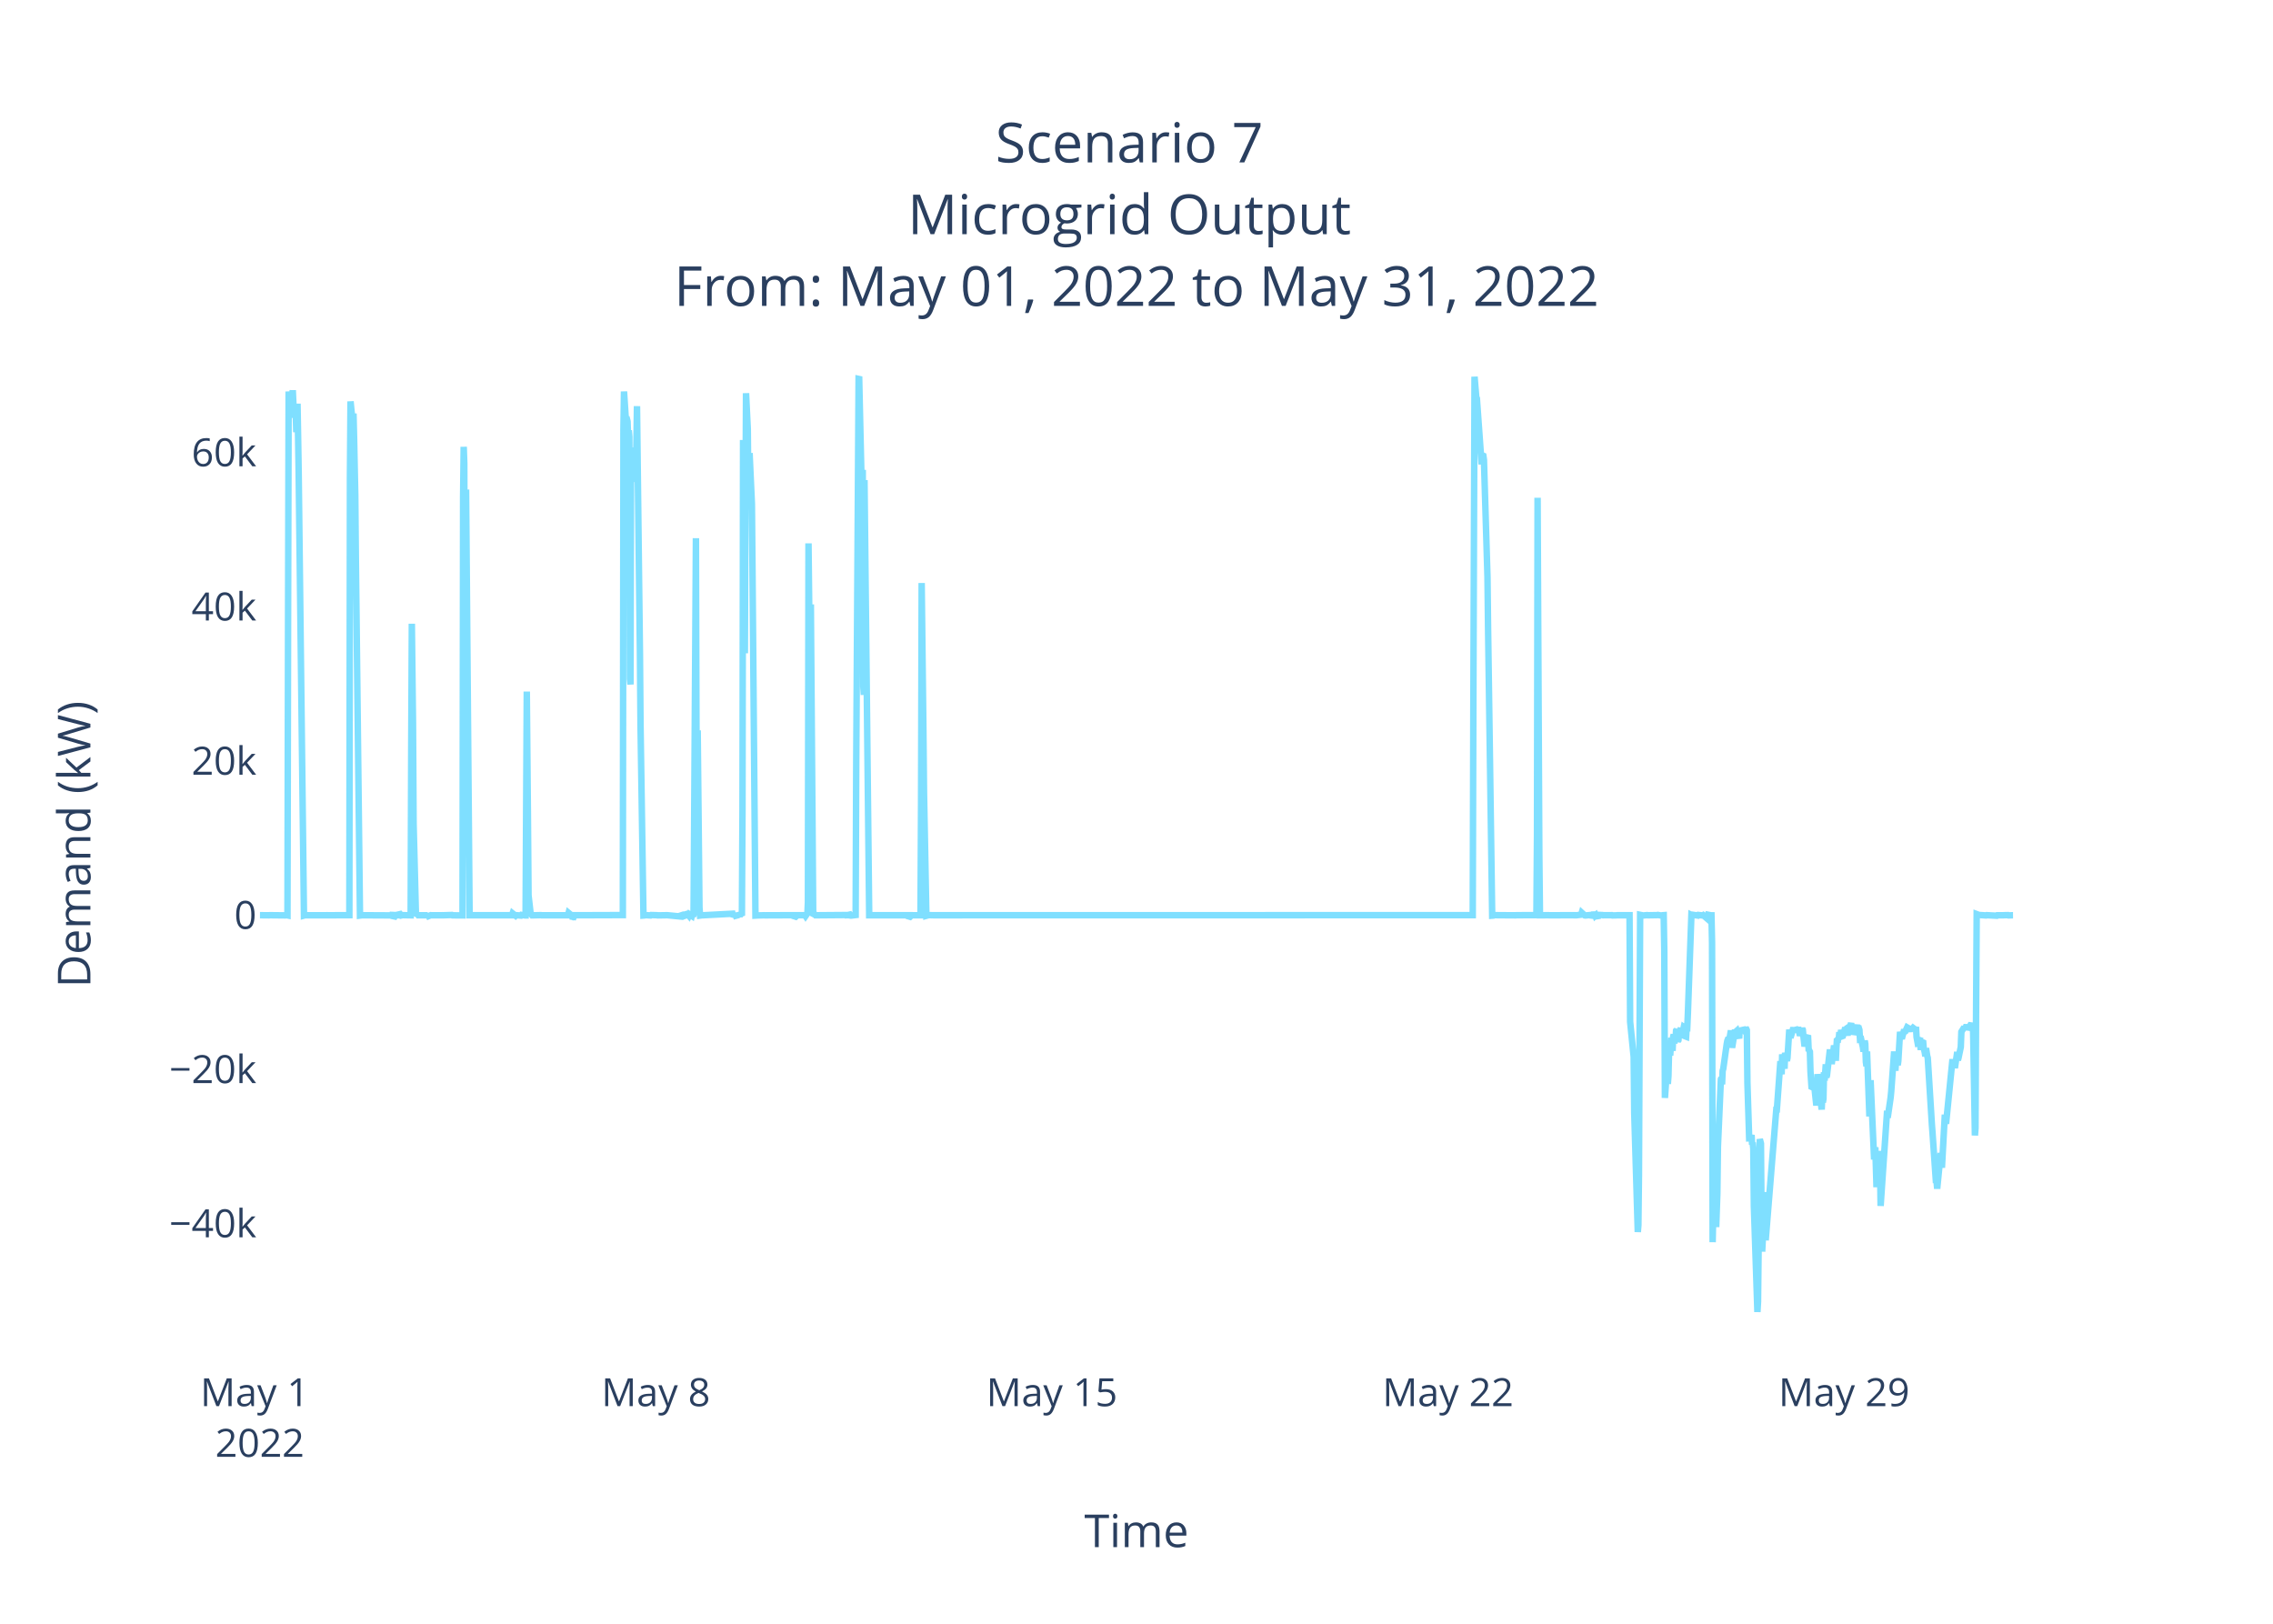
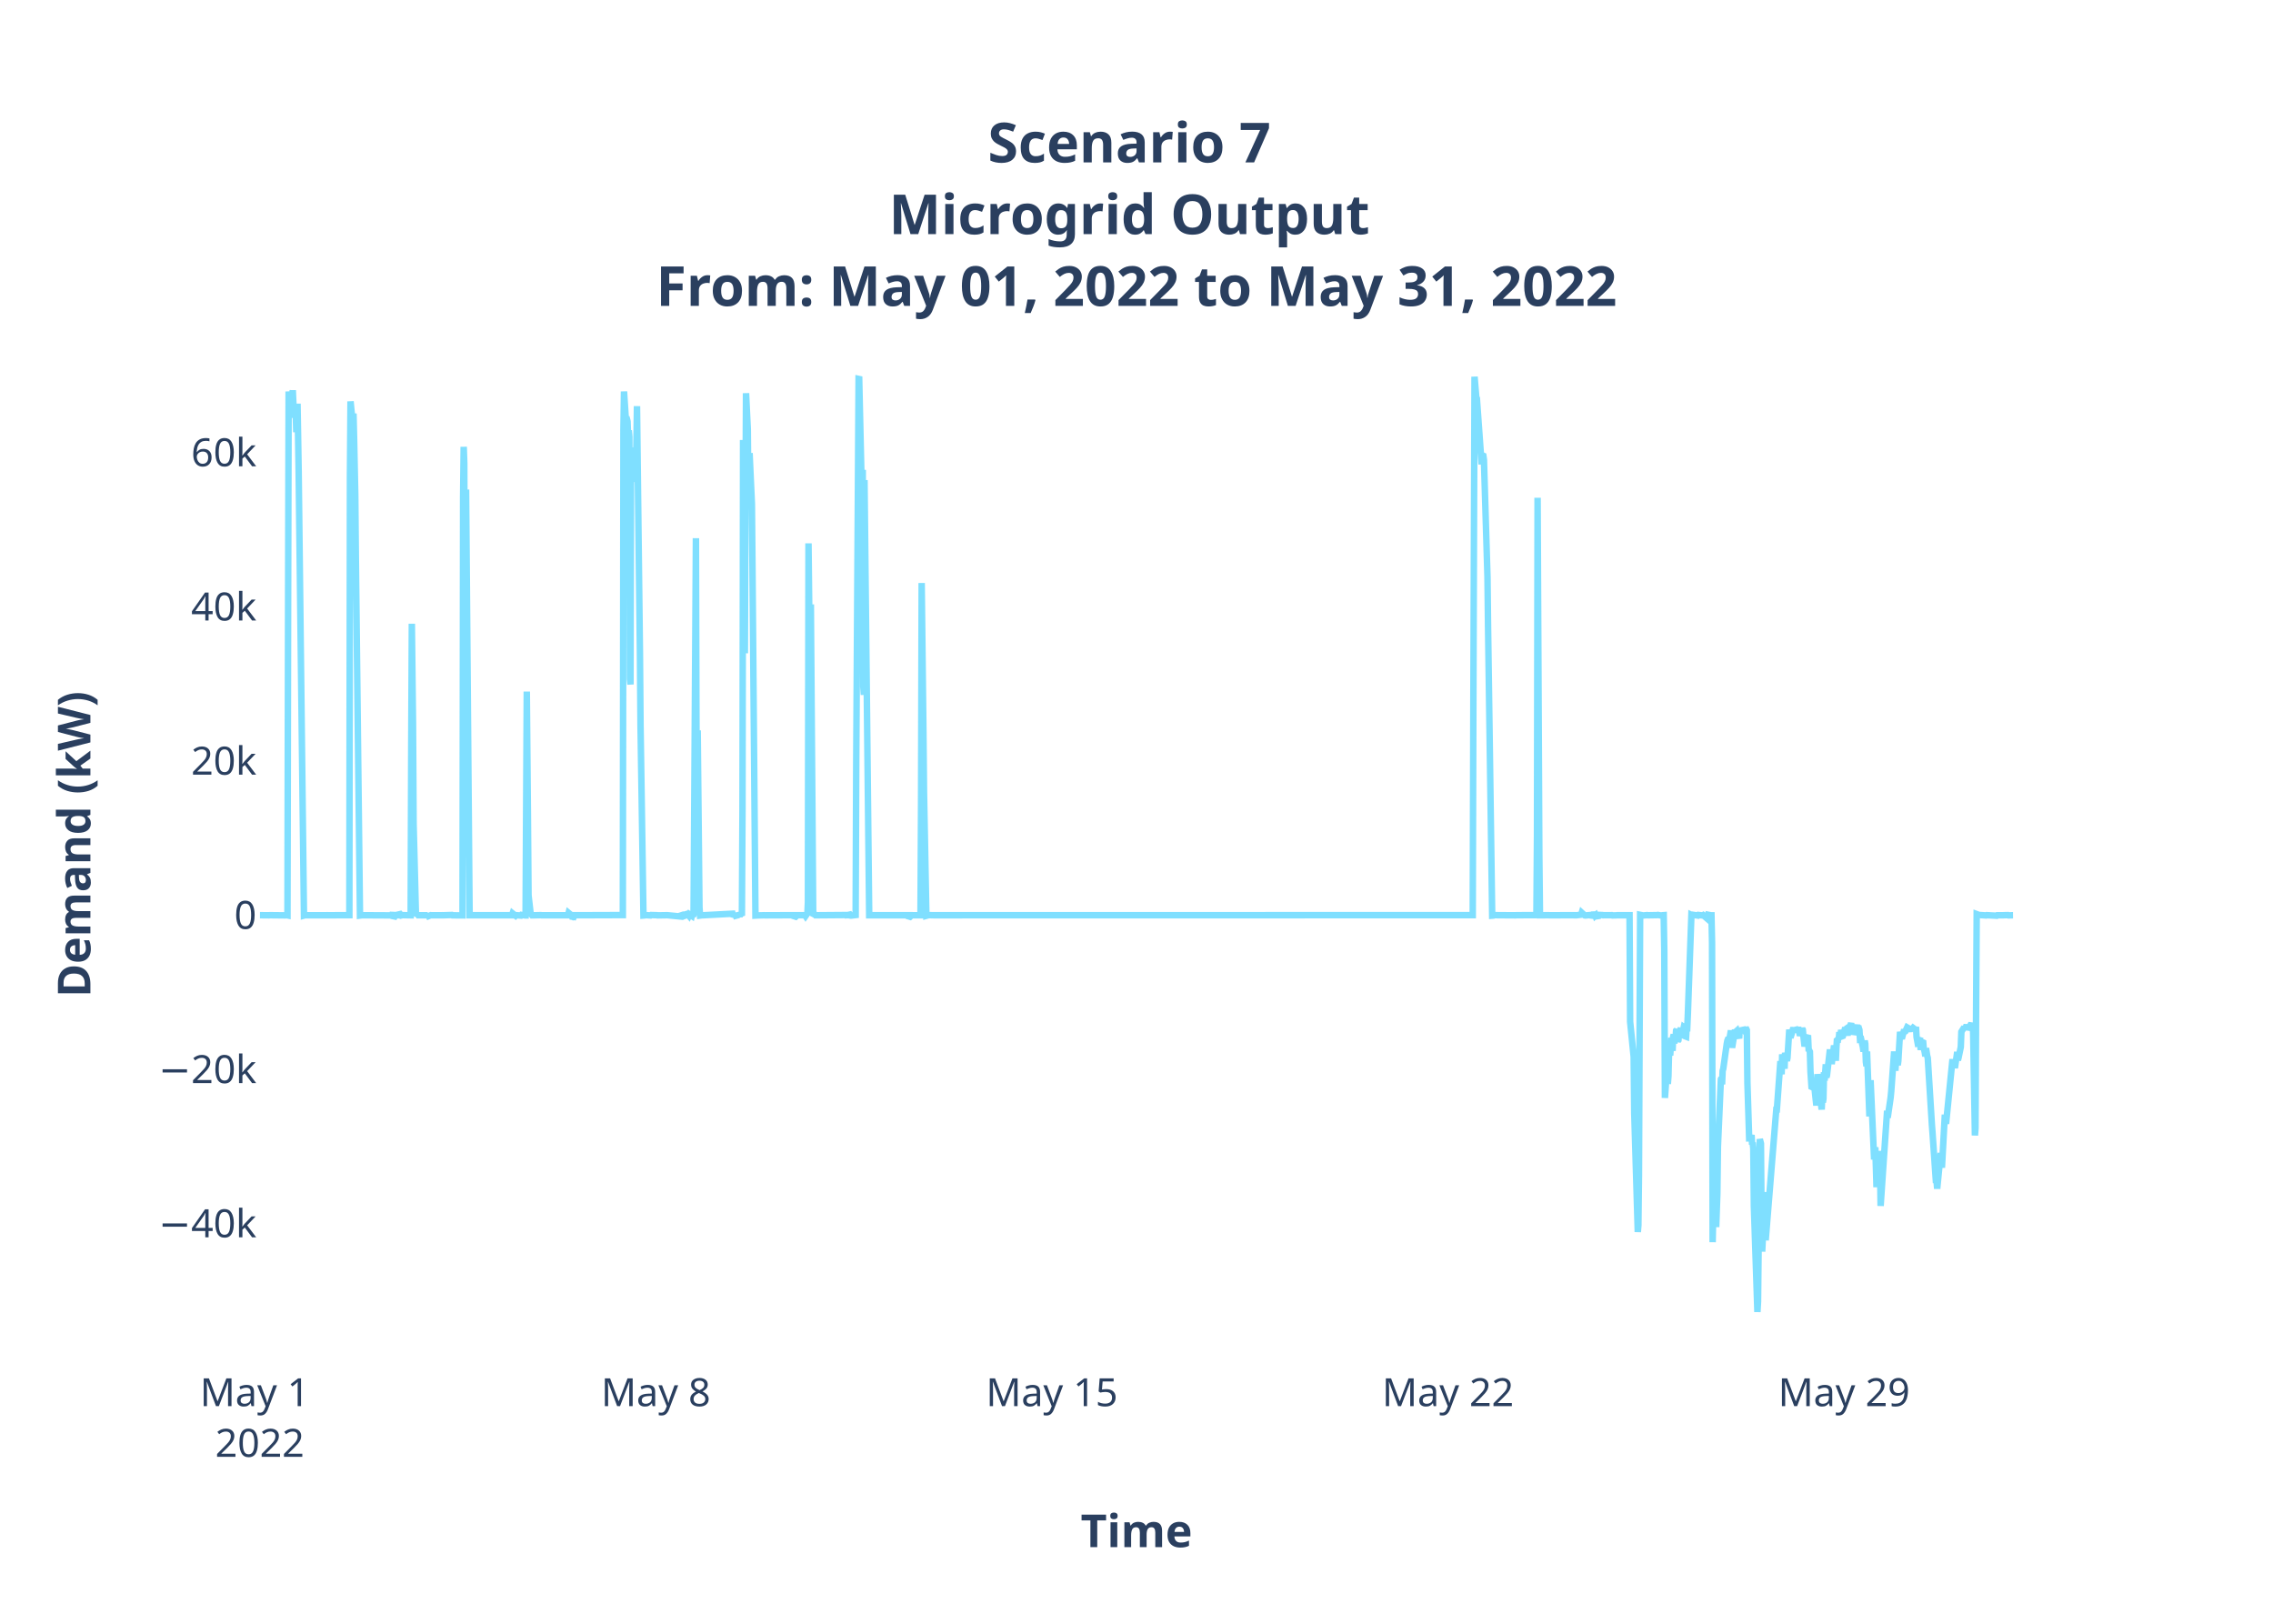
<svg xmlns="http://www.w3.org/2000/svg" class="main-svg" width="700" height="500" style="" viewBox="0 0 700 500">
  <rect x="0" y="0" width="700" height="500" style="fill: rgb(255, 255, 255); fill-opacity: 1;" />
-   <defs id="defs-86fb07">
+   <defs id="defs-f0668d">
    <g class="clips">
-       <clipPath id="clip86fb07xyplot" class="plotclip">
+       <clipPath id="clipf0668dxyplot" class="plotclip">
        <rect width="540" height="320" />
      </clipPath>
-       <clipPath class="axesclip" id="clip86fb07x">
+       <clipPath class="axesclip" id="clipf0668dx">
        <rect x="80" y="0" width="540" height="500" />
      </clipPath>
-       <clipPath class="axesclip" id="clip86fb07y">
+       <clipPath class="axesclip" id="clipf0668dy">
        <rect x="0" y="100" width="700" height="320" />
      </clipPath>
-       <clipPath class="axesclip" id="clip86fb07xy">
+       <clipPath class="axesclip" id="clipf0668dxy">
        <rect x="80" y="100" width="540" height="320" />
      </clipPath>
    </g>
    <g class="gradients" />
    <g class="patterns" />
  </defs>
  <g class="bglayer" />
  <g class="layer-below">
    <g class="imagelayer" />
    <g class="shapelayer" />
  </g>
  <g class="cartesianlayer">
    <g class="subplot xy">
      <g class="layer-subplot">
        <g class="shapelayer" />
        <g class="imagelayer" />
      </g>
      <g class="minor-gridlayer">
        <g class="x" />
        <g class="y" />
      </g>
      <g class="gridlayer">
        <g class="x">
          <path class="xgrid crisp" transform="translate(201.98,0)" d="M0,100v320" style="stroke: rgb(255, 255, 255); stroke-opacity: 1; stroke-width: 1px;" />
          <path class="xgrid crisp" transform="translate(323.95,0)" d="M0,100v320" style="stroke: rgb(255, 255, 255); stroke-opacity: 1; stroke-width: 1px;" />
          <path class="xgrid crisp" transform="translate(445.93,0)" d="M0,100v320" style="stroke: rgb(255, 255, 255); stroke-opacity: 1; stroke-width: 1px;" />
          <path class="xgrid crisp" transform="translate(567.91,0)" d="M0,100v320" style="stroke: rgb(255, 255, 255); stroke-opacity: 1; stroke-width: 1px;" />
        </g>
        <g class="y">
          <path class="ygrid crisp" transform="translate(0,376.8)" d="M80,0h540" style="stroke: rgb(255, 255, 255); stroke-opacity: 1; stroke-width: 1px;" />
          <path class="ygrid crisp" transform="translate(0,329.32)" d="M80,0h540" style="stroke: rgb(255, 255, 255); stroke-opacity: 1; stroke-width: 1px;" />
          <path class="ygrid crisp" transform="translate(0,234.35)" d="M80,0h540" style="stroke: rgb(255, 255, 255); stroke-opacity: 1; stroke-width: 1px;" />
          <path class="ygrid crisp" transform="translate(0,186.87)" d="M80,0h540" style="stroke: rgb(255, 255, 255); stroke-opacity: 1; stroke-width: 1px;" />
          <path class="ygrid crisp" transform="translate(0,139.38)" d="M80,0h540" style="stroke: rgb(255, 255, 255); stroke-opacity: 1; stroke-width: 1px;" />
        </g>
      </g>
      <g class="zerolinelayer">
        <path class="yzl zl crisp" transform="translate(0,281.83)" d="M80,0h540" style="stroke: rgb(255, 255, 255); stroke-opacity: 1; stroke-width: 2px;" />
      </g>
      <path class="xlines-below" />
      <path class="ylines-below" />
      <g class="overlines-below" />
      <g class="xaxislayer-below" />
      <g class="yaxislayer-below" />
      <g class="overaxes-below" />
-       <g class="plot" transform="translate(80,100)" clip-path="url(#clip86fb07xyplot)">
+       <g class="plot" transform="translate(80,100)" clip-path="url(#clipf0668dxyplot)">
        <g class="scatterlayer mlayer">
-           <g class="trace scatter trace9bdf29" style="stroke-miterlimit: 2; opacity: 0.5;">
+           <g class="trace scatter traceb43b9c" style="stroke-miterlimit: 2; opacity: 0.5;">
            <g class="fills" />
            <g class="errorbars" />
            <g class="lines">
              <path class="js-line" d="M0,181.82L2.9,181.85L3.09,181.82L7.81,181.87L7.99,181.76L8.53,181.87L8.71,92.97L8.89,20.55L9.44,27.76L9.62,28.6L10.16,20.17L10.35,24.29L10.53,28.33L10.71,25.61L11.07,27.09L11.25,33.09L11.62,24.31L11.8,34.35L11.98,45.46L13.61,181.93L13.98,181.83L14.16,181.84L20.87,181.83L21.06,181.84L27.59,181.81L27.77,46.73L27.95,23.6L28.5,29.1L28.68,28.38L28.86,27.35L29.04,34.62L29.41,52.51L29.59,72.06L30.86,181.92L31.4,181.85L31.58,181.83L40.84,181.88L41.02,180.88L41.2,182.86L41.75,181.83L41.93,181.83L42.66,181.83L42.84,180.98L43.56,181.9L43.74,181.86L43.93,181.8L46.47,181.85L46.65,129.35L46.83,92.07L47.19,122.88L47.37,153.58L48.1,181.95L48.28,181.82L48.46,181.84L51.73,181.84L51.91,181.59L52.09,182.05L52.64,181.82L52.82,181.84L56.27,181.83L56.45,181.84L59.17,181.75L59.35,181.86L62.44,181.88L62.62,53.08L62.8,37.59L62.98,42.72L63.17,111.93L63.35,119.53L63.53,50.75L64.62,181.83L64.8,181.83L77.69,181.83L77.87,181.26L78.78,181.99L78.96,181.81L80.41,181.93L80.59,181.73L81.68,181.89L81.86,181.89L82.23,112.95L82.59,152.91L82.77,175.73L83.5,182.08L83.68,181.65L83.86,181.86L86.58,181.8L86.76,181.84L94.93,181.83L95.11,181.11L96.02,181.86L96.2,181.33L96.38,183.06L96.93,181.83L97.11,181.83L111.81,181.78L111.99,32.43L112.17,20.55L112.72,28.96L112.9,28.39L113.26,29.78L113.45,35.48L113.63,32.53L113.81,34.49L113.99,109.05L114.17,110.77L114.35,37.87L115.44,45.04L115.62,42.51L115.81,48.42L115.99,36.75L116.17,25.07L117.08,101.25L117.26,123.42L118.16,181.91L118.53,181.88L118.71,181.79L120.34,181.89L120.52,181.77L122.34,181.82L122.52,181.87L125.43,181.82L125.61,181.83L129.6,182.22L129.78,181.34L131.05,182.52L131.23,180.9L132.14,181.97L132.32,181.55L133.05,182.04L133.23,181.28L133.41,182.16L133.59,181.62L133.77,153.98L134.32,65.72L134.5,129.06L134.68,151.21L134.86,124.9L135.23,161.15L135.41,179.41L135.59,181.93L136.32,181.83L136.5,181.84L145.57,181.36L145.75,182.2L146.48,181.38L146.66,181.98L147.57,181.74L147.75,182.29L147.93,181.37L148.48,181.94L148.66,149.29L148.84,35.49L149.38,101.16L149.57,56.8L149.75,21.08L150.29,32.18L150.47,52.66L150.66,51.06L150.84,39.51L151.56,55.21L151.74,75.11L152.65,181.93L153.2,181.9L153.38,181.89L155.37,181.83L155.56,181.85L160.09,181.84L160.28,181.83L164.45,181.82L164.63,182.68L165.54,181.83L165.72,181.83L167.9,181.81L168.08,182.08L168.44,181.56L168.63,181.9L168.81,177.84L168.99,67.32L169.53,116.2L169.71,86.12L170.44,182.01L170.98,181.64L171.17,181.84L180.97,181.76L181.15,182.66L181.33,181.02L181.88,181.91L182.06,181.94L183.51,181.77L183.69,134.41L184.42,16.68L184.6,16.72L184.78,24.71L185.32,47.96L185.69,44.69L185.87,111.43L186.05,113.96L186.23,47.84L187.68,181.83L187.87,181.83L199.66,181.83L199.85,182.72L200.75,181.83L200.93,181.83L203.48,181.84L203.66,147.46L203.84,79.53L204.38,125.66L204.56,143.96L205.29,182L205.84,181.85L206.02,181.79L207.47,181.83L207.65,181.83L373.55,181.8L373.73,119.8L374.1,16L374.64,22.37L374.82,22.68L376.28,42.99L376.46,40.18L376.82,40.34L377,41.65L378.09,77.68L378.27,93.41L379.54,181.95L379.91,181.92L380.09,181.8L382.08,181.82L382.27,181.82L386.8,181.85L386.98,181.82L393.16,181.79L393.34,157.2L393.52,53.27L394.06,163.5L394.25,181.84L396.97,181.82L397.15,181.84L400.6,181.83L400.78,181.82L405.32,181.83L405.5,181.84L406.95,181.66L407.13,181.05L408.04,181.88L408.22,181.91L409.67,181.77L409.86,181.89L410.58,181.98L410.76,181.55L410.94,180.92L411.31,181.94L411.49,181.77L412.03,182.77L412.22,181.72L413.49,181.77L413.67,181.83L416.39,181.81L416.57,181.89L417.84,181.86L418.02,181.83L421.84,181.83L422.02,214.61L423.11,225.38L423.29,242.83L424.38,279.37L424.56,277.3L424.74,261.78L425.1,181.71L425.65,181.82L425.83,181.92L427.28,181.79L427.46,181.84L430.37,181.79L430.55,181.74L431.82,181.96L432,181.84L432.36,181.81L432.54,192.67L432.73,238.08L433.27,230.61L433.45,230.1L433.63,233.77L433.82,231.33L434,224.12L434.36,225.01L434.72,219.57L434.9,222.02L435.09,223.59L435.27,219.23L435.45,218.57L435.63,221.13L435.99,220.04L436.17,217.36L436.36,217.16L436.54,219.61L436.72,220.54L436.9,220.29L437.08,217.76L437.63,216.7L437.81,219.61L438.53,216.31L438.9,216.59L439.08,219.14L439.26,219.21L439.44,216.32L439.62,216.37L439.81,211.96L440.89,181.73L441.26,181.91L441.44,181.71L442.89,181.93L443.07,181.75L444.34,181.9L444.52,181.8L445.61,182.75L445.79,182.22L445.98,181.67L446.88,181.85L447.07,181.85L447.25,190.3L447.43,282.51L447.97,256.66L448.34,270.43L448.52,277.85L448.88,267.5L449.06,253L449.97,232.33L450.15,231.92L450.33,233.91L450.51,229.74L450.7,229.12L451.78,221.4L451.97,220.43L452.33,219.54L452.51,220.49L453.06,217.32L453.24,220.22L453.42,222.63L454.33,217.12L454.51,217.76L454.87,217.43L455.6,219.76L455.78,216.77L456.5,217.66L456.69,216.51L457.23,217.31L457.41,217.19L457.59,216.42L457.96,217.2L458.14,233.42L458.68,250.52L459.05,250.5L459.23,250.05L459.41,249.51L459.59,252.46L459.77,251.82L459.95,253.75L460.13,271.34L461.22,304L461.41,300.76L461.95,250.77L462.31,252.13L462.49,275.23L462.68,285.41L463.04,278.39L463.22,267.09L463.58,277.6L463.76,281.93L467.03,241.69L467.21,241.68L468.3,226.75L468.48,229.7L468.67,230.8L468.85,224.66L469.39,228.07L469.57,229.09L469.75,224.18L470.3,226.67L470.48,225.75L471.03,217.05L471.39,219.56L471.57,219L472.3,216.47L472.48,217.16L472.66,217.81L472.84,216.53L473.38,217.22L473.57,217.27L473.75,216.34L474.11,217.85L474.29,218.92L475.02,216.75L475.2,217.1L475.38,219.06L475.74,222.23L476.11,220.39L476.29,220.26L476.47,219.45L476.83,219.54L477.02,223.7L477.2,223.5L477.38,223.86L477.56,229.95L477.92,235.26L478.47,234.86L478.65,233.68L479.37,240.42L479.56,237.08L479.74,230.76L481.01,241.66L481.19,237.53L481.37,239.47L481.55,238.34L481.73,230.17L481.92,232.73L482.28,227.73L482.46,231.75L482.64,231.14L483.55,223.18L483.73,224.52L483.91,224.87L484.09,227.66L484.82,221.95L485,222.8L485.18,223.51L485.36,226.66L485.55,222.48L485.73,219.78L485.91,221.06L486.09,219.52L486.27,219.98L486.45,217.84L486.82,219.56L487,217.13L487.36,219.08L487.54,219.01L488.27,216.47L488.45,216.85L488.63,216.73L488.99,218.91L489.18,216.19L489.36,217.09L489.54,216.68L490.08,215.07L490.27,216.81L490.45,216.97L490.63,216.88L490.81,218.55L491.9,215.69L492.08,216.49L492.26,215.96L492.63,217.12L492.81,220.09L493.17,220.02L493.71,222.48L493.9,223.82L494.26,220.44L494.44,221.46L494.62,226.98L494.8,228.31L494.98,223.77L495.71,243.78L495.89,240.07L496.07,232.62L497.16,257.05L497.34,253.75L497.53,253.3L497.89,265.57L498.25,259.1L498.43,254.47L498.98,259.19L499.16,271.34L501.16,242.04L501.34,244.19L502.25,237.92L502.43,236.08L503.33,223.78L503.52,227.53L503.7,229.71L504.06,224.87L504.42,228L504.61,226.75L505.15,217.74L505.51,219.41L505.69,219.86L506.42,217.05L506.6,217.68L506.78,217.59L507.33,216.37L507.69,216.58L507.87,217.03L508.05,217.67L508.24,216.6L508.6,217.3L508.78,216.89L509.14,216.5L509.69,216.92L509.87,217.02L510.05,216.21L510.23,219.34L510.59,221.31L511.14,221.18L511.32,221.04L511.5,223.3L511.87,220.51L512.05,220.57L512.23,220.42L512.41,222.58L512.77,224.16L512.95,225.26L513.14,222.76L513.5,225.11L513.68,225.77L514.95,246.27L515.13,248.62L516.22,264.26L516.4,263.78L516.58,266.04L517.67,255.04L517.86,257.31L518.04,259.58L518.94,243.25L519.13,245.54L519.31,246.03L521.3,226.17L521.49,227.77L521.67,227.27L521.85,227.15L522.03,228.9L522.76,223.94L522.94,226.45L523.12,225.89L523.85,222.42L524.03,217.72L524.93,216.28L525.12,217.02L525.66,215.65L525.84,216.16L526.02,217.03L527.11,215.16L527.29,215.88L527.48,215.65L527.66,217.93L528.2,249.64L528.38,247.39L528.56,211.29L528.75,181.48L529.47,181.75L529.65,181.76L531.65,181.89L531.83,181.81L534.92,181.98L535.1,181.84L536.91,181.84L537.1,181.82L538.37,181.79L538.55,181.88L540,181.83" style="vector-effect: non-scaling-stroke; fill: none; stroke: rgb(0, 191, 255); stroke-opacity: 1; stroke-width: 2px; opacity: 1;" />
            </g>
            <g class="points" />
            <g class="text" />
          </g>
        </g>
      </g>
      <g class="overplot" />
      <path class="xlines-above crisp" d="M0,0" style="fill: none;" />
      <path class="ylines-above crisp" d="M0,0" style="fill: none;" />
      <g class="overlines-above" />
      <g class="xaxislayer-above">
        <g class="xtick">
-           <text text-anchor="middle" x="0" y="433" transform="translate(80,0)" style="font-family: 'Open Sans', verdana, arial, sans-serif; font-size: 12px; fill: rgb(42, 63, 95); fill-opacity: 1; white-space: pre; opacity: 1;">
+           <text text-anchor="middle" x="0" y="433" transform="translate(80,0)" style="font-family: sans-serif; font-size: 12px; fill: rgb(42, 63, 95); fill-opacity: 1; white-space: pre; opacity: 1;">
            <tspan class="line" dy="0em" x="0" y="433">May 1</tspan>
            <tspan class="line" dy="1.3em" x="0" y="433">2022</tspan>
          </text>
        </g>
        <g class="xtick">
-           <text text-anchor="middle" x="0" y="433" style="font-family: 'Open Sans', verdana, arial, sans-serif; font-size: 12px; fill: rgb(42, 63, 95); fill-opacity: 1; white-space: pre; opacity: 1;" transform="translate(201.98,0)">May 8</text>
+           <text text-anchor="middle" x="0" y="433" style="font-family: sans-serif; font-size: 12px; fill: rgb(42, 63, 95); fill-opacity: 1; white-space: pre; opacity: 1;" transform="translate(201.98,0)">May 8</text>
        </g>
        <g class="xtick">
-           <text text-anchor="middle" x="0" y="433" style="font-family: 'Open Sans', verdana, arial, sans-serif; font-size: 12px; fill: rgb(42, 63, 95); fill-opacity: 1; white-space: pre; opacity: 1;" transform="translate(323.95,0)">May 15</text>
+           <text text-anchor="middle" x="0" y="433" style="font-family: sans-serif; font-size: 12px; fill: rgb(42, 63, 95); fill-opacity: 1; white-space: pre; opacity: 1;" transform="translate(323.95,0)">May 15</text>
        </g>
        <g class="xtick">
-           <text text-anchor="middle" x="0" y="433" style="font-family: 'Open Sans', verdana, arial, sans-serif; font-size: 12px; fill: rgb(42, 63, 95); fill-opacity: 1; white-space: pre; opacity: 1;" transform="translate(445.93,0)">May 22</text>
+           <text text-anchor="middle" x="0" y="433" style="font-family: sans-serif; font-size: 12px; fill: rgb(42, 63, 95); fill-opacity: 1; white-space: pre; opacity: 1;" transform="translate(445.93,0)">May 22</text>
        </g>
        <g class="xtick">
-           <text text-anchor="middle" x="0" y="433" style="font-family: 'Open Sans', verdana, arial, sans-serif; font-size: 12px; fill: rgb(42, 63, 95); fill-opacity: 1; white-space: pre; opacity: 1;" transform="translate(567.91,0)">May 29</text>
+           <text text-anchor="middle" x="0" y="433" style="font-family: sans-serif; font-size: 12px; fill: rgb(42, 63, 95); fill-opacity: 1; white-space: pre; opacity: 1;" transform="translate(567.91,0)">May 29</text>
        </g>
      </g>
      <g class="yaxislayer-above">
        <g class="ytick">
-           <text text-anchor="end" x="79" y="4.2" transform="translate(0,376.8)" style="font-family: 'Open Sans', verdana, arial, sans-serif; font-size: 12px; fill: rgb(42, 63, 95); fill-opacity: 1; white-space: pre; opacity: 1;">−40k</text>
+           <text text-anchor="end" x="79" y="4.2" transform="translate(0,376.8)" style="font-family: sans-serif; font-size: 12px; fill: rgb(42, 63, 95); fill-opacity: 1; white-space: pre; opacity: 1;">−40k</text>
        </g>
        <g class="ytick">
-           <text text-anchor="end" x="79" y="4.2" style="font-family: 'Open Sans', verdana, arial, sans-serif; font-size: 12px; fill: rgb(42, 63, 95); fill-opacity: 1; white-space: pre; opacity: 1;" transform="translate(0,329.32)">−20k</text>
+           <text text-anchor="end" x="79" y="4.2" style="font-family: sans-serif; font-size: 12px; fill: rgb(42, 63, 95); fill-opacity: 1; white-space: pre; opacity: 1;" transform="translate(0,329.32)">−20k</text>
        </g>
        <g class="ytick">
-           <text text-anchor="end" x="79" y="4.2" style="font-family: 'Open Sans', verdana, arial, sans-serif; font-size: 12px; fill: rgb(42, 63, 95); fill-opacity: 1; white-space: pre; opacity: 1;" transform="translate(0,281.83)">0</text>
+           <text text-anchor="end" x="79" y="4.2" style="font-family: sans-serif; font-size: 12px; fill: rgb(42, 63, 95); fill-opacity: 1; white-space: pre; opacity: 1;" transform="translate(0,281.83)">0</text>
        </g>
        <g class="ytick">
-           <text text-anchor="end" x="79" y="4.2" style="font-family: 'Open Sans', verdana, arial, sans-serif; font-size: 12px; fill: rgb(42, 63, 95); fill-opacity: 1; white-space: pre; opacity: 1;" transform="translate(0,234.35)">20k</text>
+           <text text-anchor="end" x="79" y="4.2" style="font-family: sans-serif; font-size: 12px; fill: rgb(42, 63, 95); fill-opacity: 1; white-space: pre; opacity: 1;" transform="translate(0,234.35)">20k</text>
        </g>
        <g class="ytick">
-           <text text-anchor="end" x="79" y="4.2" style="font-family: 'Open Sans', verdana, arial, sans-serif; font-size: 12px; fill: rgb(42, 63, 95); fill-opacity: 1; white-space: pre; opacity: 1;" transform="translate(0,186.87)">40k</text>
+           <text text-anchor="end" x="79" y="4.2" style="font-family: sans-serif; font-size: 12px; fill: rgb(42, 63, 95); fill-opacity: 1; white-space: pre; opacity: 1;" transform="translate(0,186.87)">40k</text>
        </g>
        <g class="ytick">
-           <text text-anchor="end" x="79" y="4.2" style="font-family: 'Open Sans', verdana, arial, sans-serif; font-size: 12px; fill: rgb(42, 63, 95); fill-opacity: 1; white-space: pre; opacity: 1;" transform="translate(0,139.38)">60k</text>
+           <text text-anchor="end" x="79" y="4.2" style="font-family: sans-serif; font-size: 12px; fill: rgb(42, 63, 95); fill-opacity: 1; white-space: pre; opacity: 1;" transform="translate(0,139.38)">60k</text>
        </g>
      </g>
      <g class="overaxes-above" />
    </g>
  </g>
  <g class="polarlayer" />
  <g class="smithlayer" />
  <g class="ternarylayer" />
  <g class="geolayer" />
  <g class="funnelarealayer" />
  <g class="pielayer" />
  <g class="iciclelayer" />
  <g class="treemaplayer" />
  <g class="sunburstlayer" />
  <g class="glimages" />
-   <defs id="topdefs-86fb07">
+   <defs id="topdefs-f0668d">
    <g class="clips" />
  </defs>
  <g class="layer-above">
    <g class="imagelayer" />
    <g class="shapelayer" />
  </g>
  <g class="infolayer">
    <g class="g-gtitle">
-       <text class="gtitle" x="350" y="50" text-anchor="middle" dy="0em" style="font-family: 'Open Sans', verdana, arial, sans-serif; font-size: 17px; fill: rgb(42, 63, 95); opacity: 1; font-weight: normal; white-space: pre;">
-         <tspan class="line" dy="0em" x="350" y="50">Scenario 7</tspan>
-         <tspan class="line" dy="1.3em" x="350" y="50">Microgrid Output</tspan>
-         <tspan class="line" dy="2.6em" x="350" y="50">From: May 01, 2022 to May 31, 2022</tspan>
+       <text class="gtitle" x="350" y="50" text-anchor="middle" dy="0em" style="font-family: sans-serif; font-size: 17px; fill: rgb(42, 63, 95); opacity: 1; font-weight: normal; white-space: pre;">
+         <tspan class="line" dy="0em" x="350" y="50">
+           <tspan style="font-weight:bold">Scenario 7</tspan>
+         </tspan>
+         <tspan class="line" dy="1.3em" x="350" y="50">
+           <tspan style="font-weight:bold">Microgrid Output</tspan>
+         </tspan>
+         <tspan class="line" dy="2.6em" x="350" y="50">
+           <tspan style="font-weight:bold">From: May 01, 2022 to May 31, 2022</tspan>
+         </tspan>
      </text>
    </g>
    <g class="g-xtitle">
-       <text class="xtitle" x="350" y="476.409" text-anchor="middle" style="font-family: 'Open Sans', verdana, arial, sans-serif; font-size: 14px; fill: rgb(42, 63, 95); opacity: 1; font-weight: normal; white-space: pre;">Time</text>
+       <text class="xtitle" x="350" y="476.409" text-anchor="middle" style="font-family: sans-serif; font-size: 14px; fill: rgb(42, 63, 95); opacity: 1; font-weight: normal; white-space: pre;">
+         <tspan style="font-weight:bold">Time</tspan>
+       </text>
    </g>
    <g class="g-ytitle">
-       <text class="ytitle" transform="rotate(-90,27.84063,260)" x="27.841" y="260" text-anchor="middle" style="font-family: 'Open Sans', verdana, arial, sans-serif; font-size: 14px; fill: rgb(42, 63, 95); opacity: 1; font-weight: normal; white-space: pre;">Demand (kW)</text>
+       <text class="ytitle" transform="rotate(-90,27.84063,260)" x="27.841" y="260" text-anchor="middle" style="font-family: sans-serif; font-size: 14px; fill: rgb(42, 63, 95); opacity: 1; font-weight: normal; white-space: pre;">
+         <tspan style="font-weight:bold">Demand (kW)</tspan>
+       </text>
    </g>
  </g>
</svg>
